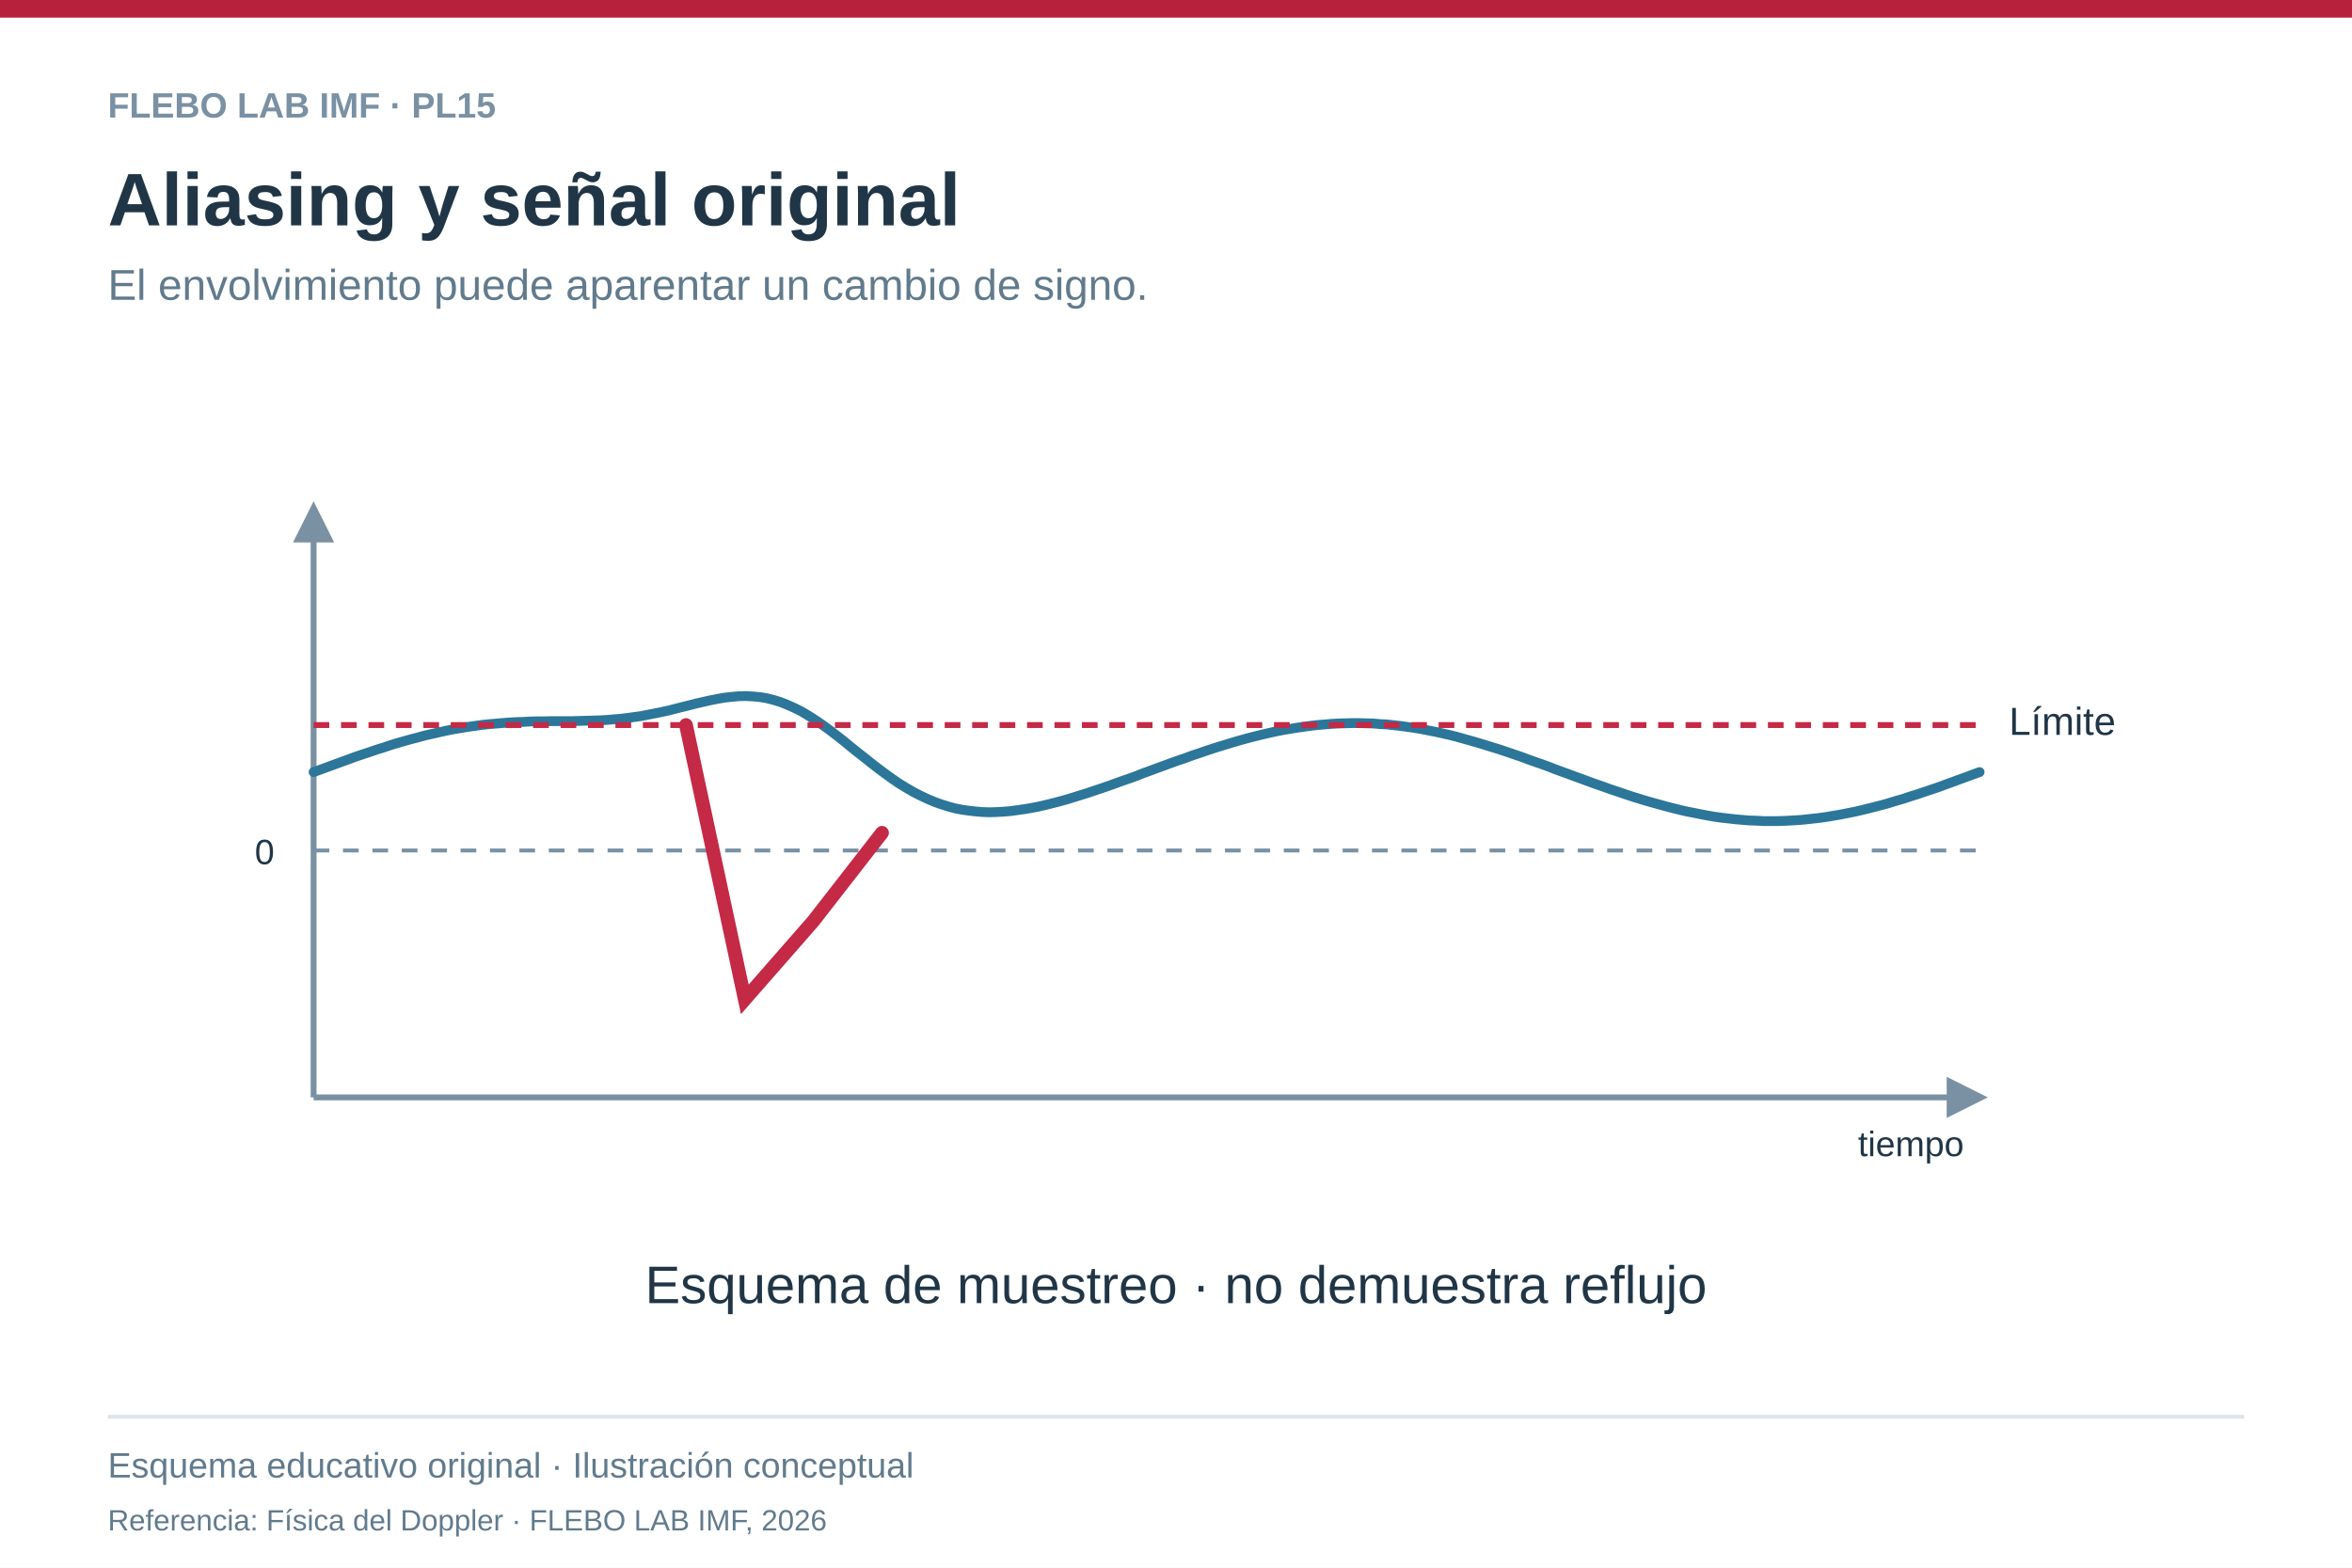
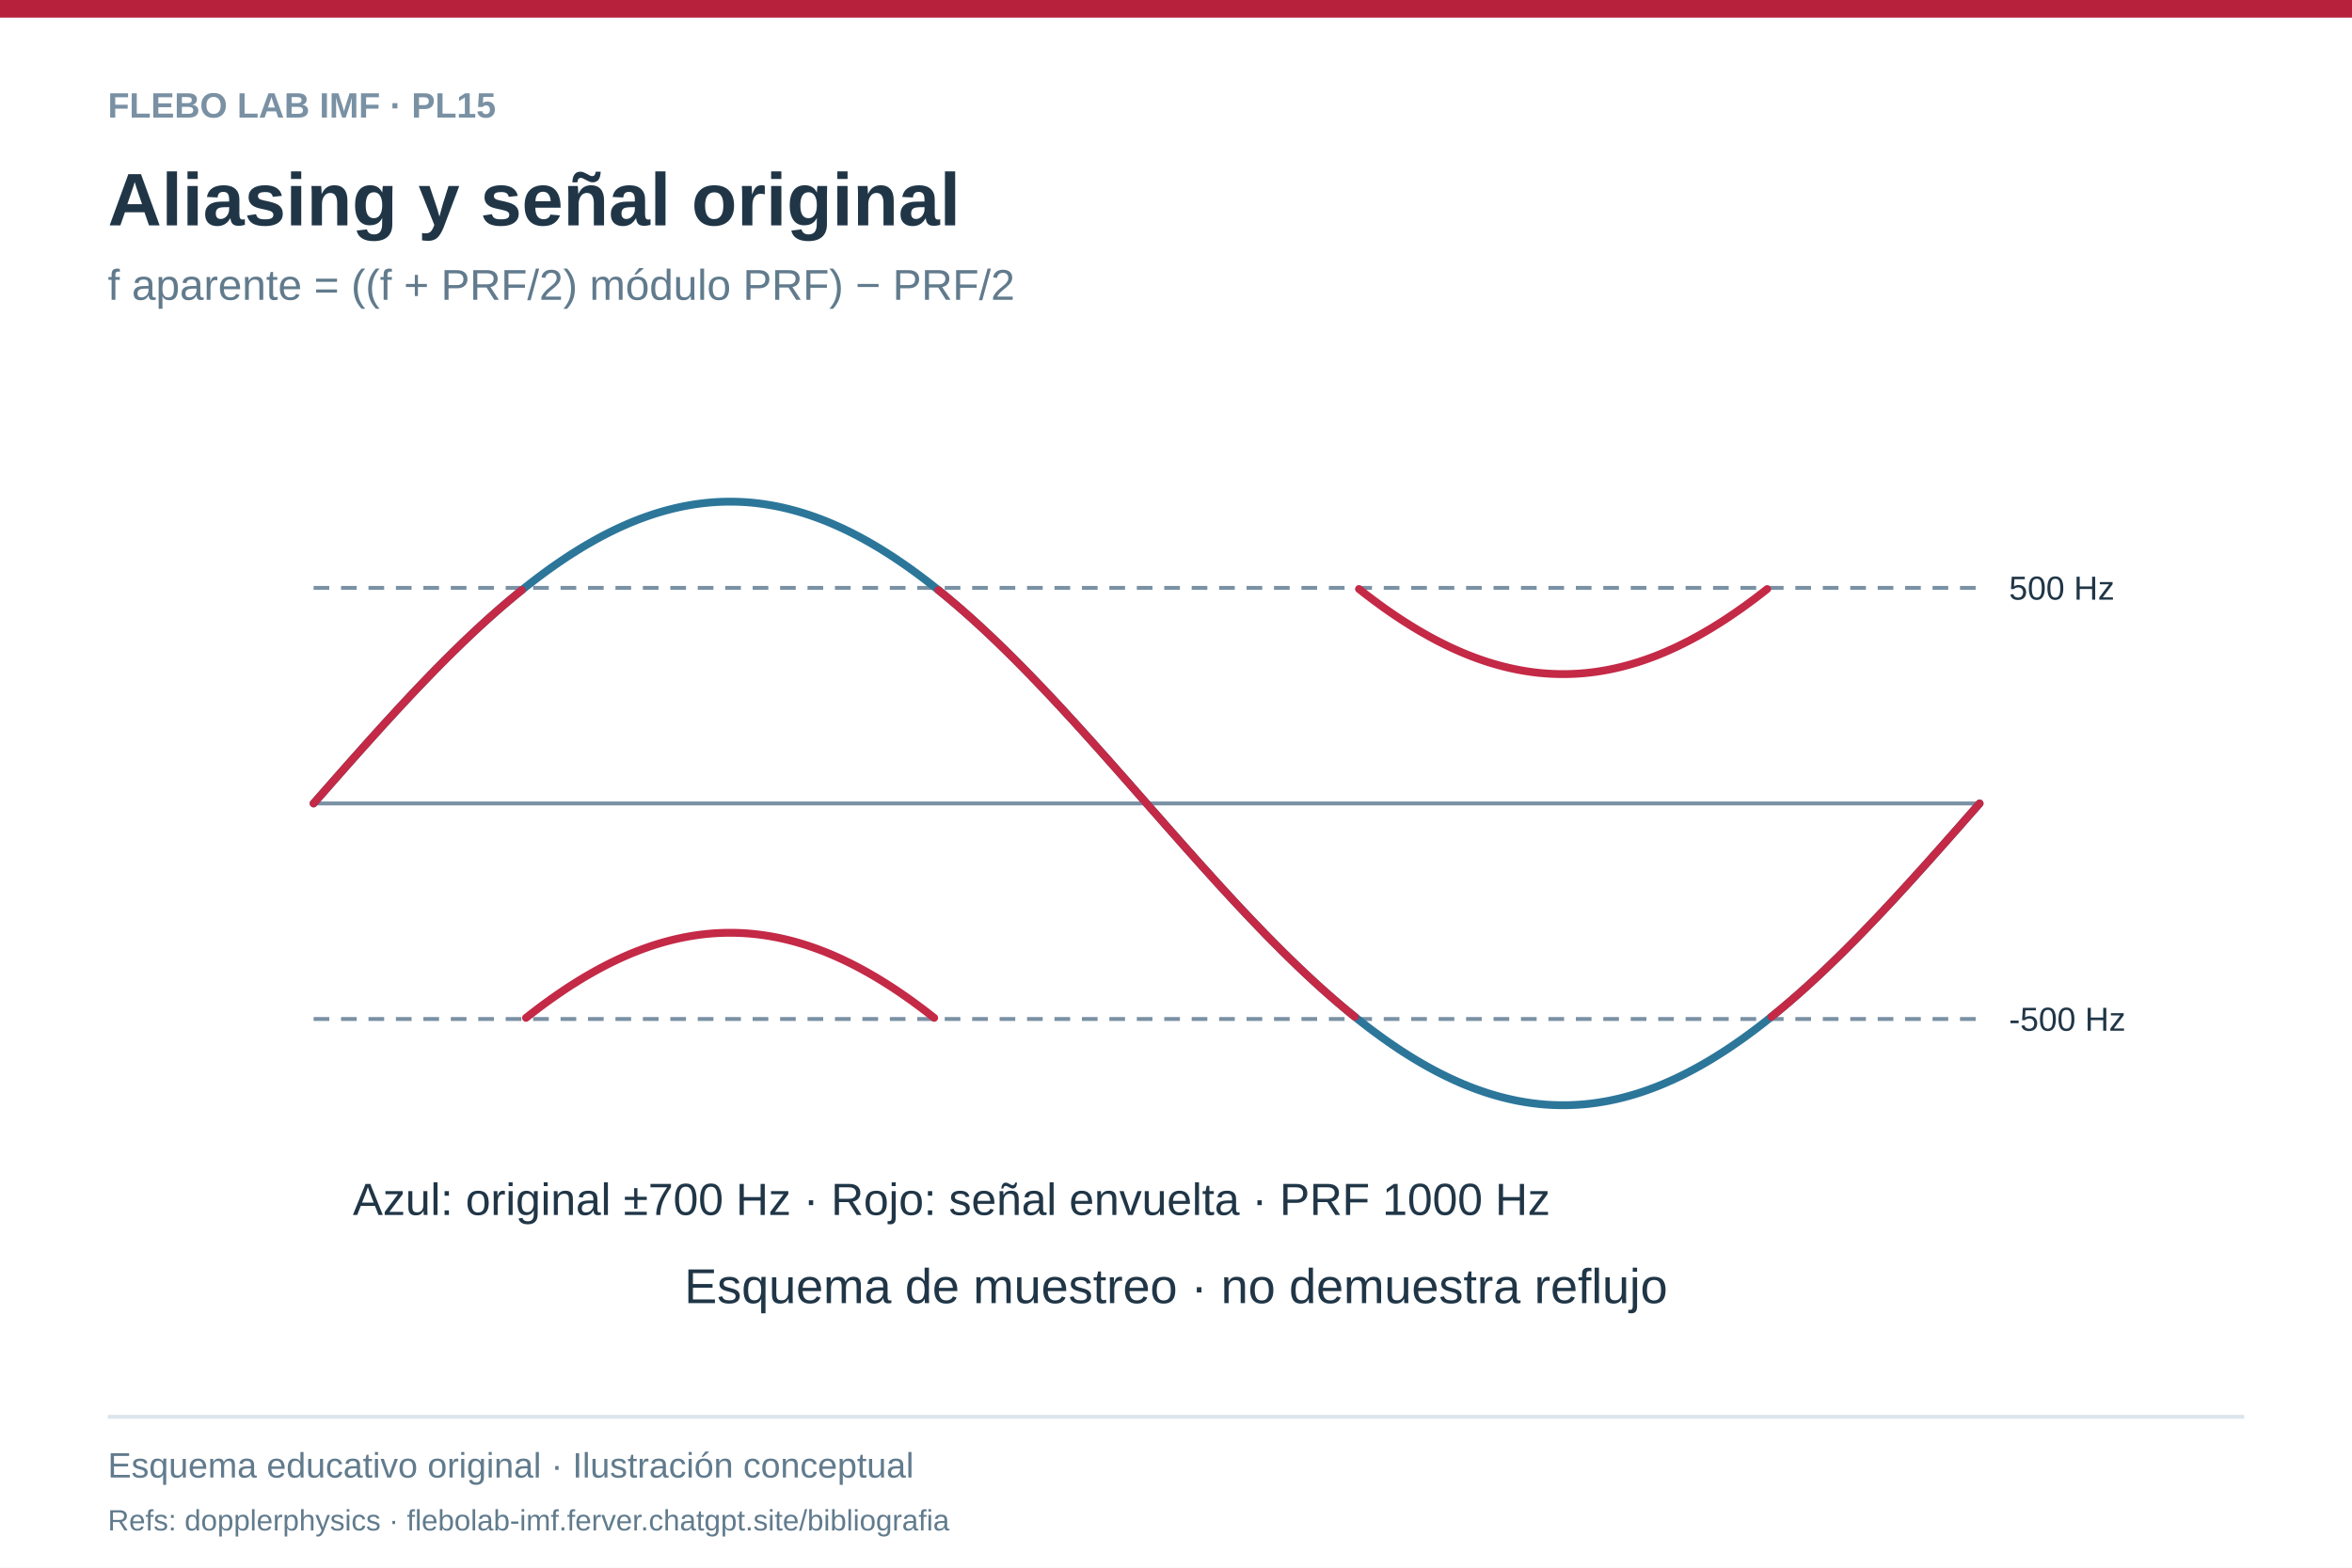
<svg xmlns="http://www.w3.org/2000/svg" width="1200" height="800" viewBox="0 0 1200 800" role="img" aria-labelledby="title desc">
  <defs>
    <marker id="arrow" viewBox="0 0 10 10" refX="8" refY="5" markerWidth="7" markerHeight="7" orient="auto-start-reverse">
      <path d="M0,0 L10,5 L0,10 z" fill="context-stroke" />
    </marker>
  </defs>
  <style>text{font-family:Arial,Helvetica,sans-serif}.static{display:none}@media(prefers-reduced-motion:reduce){.moving{display:none}.static{display:inline}}</style>
  <rect width="1200" height="800" fill="#fff" />
  <rect width="1200" height="9" fill="#b7213c" />
  <text x="55" y="60" fill="#7a91a4" font-size="18" font-weight="700" text-anchor="start">FLEBO LAB IMF · PL15</text>
  <text x="55" y="115" fill="#203647" font-size="38" font-weight="700" text-anchor="start">Aliasing y señal original</text>
-   <text x="55" y="153" fill="#617b8d" font-size="22" font-weight="400" text-anchor="start">El envolvimiento puede aparentar un cambio de signo.</text>
-   <line x1="160" y1="560" x2="160" y2="260" stroke="#7a91a4" stroke-width="3" marker-end="url(#arrow)" />
-   <line x1="160" y1="560" x2="1010" y2="560" stroke="#7a91a4" stroke-width="3" marker-end="url(#arrow)" />
-   <line x1="160" y1="434.0" x2="1010" y2="434.0" stroke="#7a91a4" stroke-width="2" stroke-dasharray="8 7" />
-   <path d="M160.0,394.0 L163.6,392.7 L167.1,391.4 L170.7,390.1 L174.2,388.8 L177.8,387.5 L181.3,386.2 L184.9,385.0 L188.5,383.8 L192.0,382.6 L195.6,381.5 L199.1,380.3 L202.7,379.2 L206.2,378.2 L209.8,377.2 L213.3,376.3 L216.9,375.3 L220.5,374.5 L224.0,373.7 L227.6,372.9 L231.1,372.2 L234.7,371.6 L238.2,371.0 L241.8,370.5 L245.4,370.0 L248.9,369.6 L252.5,369.3 L256.0,369.0 L259.6,368.7 L263.1,368.5 L266.7,368.4 L270.3,368.2 L273.8,368.1 L277.4,368.1 L280.9,368.0 L284.5,368.0 L288.0,368.0 L291.6,368.0 L295.1,367.9 L298.7,367.8 L302.3,367.7 L305.8,367.6 L309.4,367.4 L312.9,367.1 L316.5,366.8 L320.0,366.4 L323.6,365.9 L327.2,365.4 L330.7,364.7 L334.3,364.0 L337.8,363.3 L341.4,362.5 L344.9,361.6 L348.5,360.7 L352.1,359.8 L355.6,358.9 L359.2,358.1 L362.7,357.3 L366.3,356.6 L369.8,356.0 L373.4,355.6 L376.9,355.3 L380.5,355.2 L384.1,355.4 L387.6,355.7 L391.2,356.3 L394.7,357.2 L398.3,358.3 L401.8,359.7 L405.4,361.3 L409.0,363.1 L412.5,365.2 L416.1,367.5 L419.6,369.9 L423.2,372.5 L426.7,375.2 L430.3,378.0 L433.8,380.9 L437.4,383.8 L441.0,386.6 L444.5,389.4 L448.1,392.2 L451.6,394.8 L455.2,397.4 L458.7,399.8 L462.3,402.0 L465.9,404.1 L469.4,405.9 L473.0,407.6 L476.5,409.1 L480.1,410.4 L483.6,411.5 L487.2,412.5 L490.8,413.2 L494.3,413.7 L497.9,414.1 L501.4,414.4 L505.0,414.5 L508.5,414.4 L512.1,414.2 L515.6,413.9 L519.2,413.4 L522.8,412.9 L526.3,412.3 L529.9,411.6 L533.4,410.8 L537.0,409.9 L540.5,409.0 L544.1,408.0 L547.7,406.9 L551.2,405.8 L554.8,404.7 L558.3,403.5 L561.9,402.3 L565.4,401.1 L569.0,399.8 L572.6,398.5 L576.1,397.3 L579.7,396.0 L583.2,394.6 L586.8,393.3 L590.3,392.0 L593.9,390.7 L597.4,389.4 L601.0,388.1 L604.6,386.9 L608.1,385.6 L611.7,384.4 L615.2,383.2 L618.8,382.0 L622.3,380.9 L625.9,379.8 L629.5,378.7 L633.0,377.7 L636.6,376.7 L640.1,375.8 L643.7,374.9 L647.2,374.1 L650.8,373.3 L654.4,372.6 L657.9,372.0 L661.5,371.4 L665.0,370.9 L668.6,370.4 L672.1,370.0 L675.7,369.7 L679.2,369.4 L682.8,369.2 L686.4,369.1 L689.9,369.0 L693.5,369.0 L697.0,369.1 L700.6,369.2 L704.1,369.5 L707.7,369.7 L711.3,370.1 L714.8,370.5 L718.4,371.0 L721.9,371.5 L725.5,372.1 L729.0,372.8 L732.6,373.5 L736.2,374.3 L739.7,375.1 L743.3,376.0 L746.8,377.0 L750.4,378.0 L753.9,379.0 L757.5,380.1 L761.0,381.2 L764.6,382.3 L768.2,383.5 L771.7,384.7 L775.3,385.9 L778.8,387.2 L782.4,388.5 L785.9,389.7 L789.5,391.0 L793.1,392.4 L796.6,393.7 L800.2,395.0 L803.7,396.3 L807.3,397.6 L810.8,398.9 L814.4,400.2 L817.9,401.4 L821.5,402.7 L825.1,403.9 L828.6,405.1 L832.2,406.3 L835.7,407.4 L839.3,408.5 L842.8,409.5 L846.4,410.5 L850.0,411.5 L853.5,412.4 L857.1,413.3 L860.6,414.1 L864.2,414.8 L867.7,415.5 L871.3,416.2 L874.9,416.8 L878.4,417.3 L882.0,417.7 L885.5,418.1 L889.1,418.4 L892.6,418.7 L896.2,418.8 L899.7,419.0 L903.3,419.0 L906.9,419.0 L910.4,418.9 L914.0,418.7 L917.5,418.5 L921.1,418.2 L924.6,417.8 L928.2,417.4 L931.8,416.9 L935.3,416.3 L938.9,415.7 L942.4,415.0 L946.0,414.3 L949.5,413.5 L953.1,412.6 L956.7,411.7 L960.2,410.8 L963.8,409.8 L967.3,408.7 L970.9,407.7 L974.4,406.5 L978.0,405.4 L981.5,404.2 L985.1,403.0 L988.7,401.8 L992.2,400.5 L995.8,399.2 L999.3,397.9 L1002.9,396.6 L1006.4,395.3 L1010.0,394.0" fill="none" stroke="#2c769a" stroke-width="5" stroke-linecap="round" />
-   <text x="140" y="441.0" fill="#203647" font-size="18" font-weight="400" text-anchor="end">0</text>
-   <text x="1002" y="590" fill="#203647" font-size="18" font-weight="400" text-anchor="end">tiempo</text>
-   <line x1="160" y1="370" x2="1010" y2="370" stroke="#c42946" stroke-width="3" stroke-dasharray="8 6" />
-   <text x="1025" y="375" fill="#203647" font-size="20" font-weight="400" text-anchor="start">Límite</text>
-   <path d="M350,370 L380,510 L415,470 L450,425" fill="none" stroke="#c42946" stroke-width="7" stroke-linecap="round" />
-   <text x="600" y="665" fill="#203647" font-size="27" font-weight="400" text-anchor="middle">Esquema de muestreo · no demuestra reflujo</text>
+   <text x="55" y="153" fill="#617b8d" font-size="22" font-weight="400" text-anchor="start">f aparente = ((f + PRF/2) módulo PRF) − PRF/2</text>
+   <line x1="160" y1="410" x2="1010" y2="410" stroke="#7a91a4" stroke-width="2" />
+   <line x1="160" y1="520.0" x2="1010" y2="520.0" stroke="#7a91a4" stroke-width="2" stroke-dasharray="8 6" />
+   <text x="1025" y="526.0" fill="#203647" font-size="17" font-weight="400" text-anchor="start">-500 Hz</text>
+   <line x1="160" y1="300.0" x2="1010" y2="300.0" stroke="#7a91a4" stroke-width="2" stroke-dasharray="8 6" />
+   <text x="1025" y="306.0" fill="#203647" font-size="17" font-weight="400" text-anchor="start">500 Hz</text>
+   <path d="M160.00,410.00 L162.12,407.58 L164.25,405.16 L166.38,402.75 L168.50,400.33 L170.62,397.92 L172.75,395.51 L174.88,393.10 L177.00,390.70 L179.12,388.30 L181.25,385.91 L183.38,383.52 L185.50,381.14 L187.62,378.77 L189.75,376.41 L191.88,374.05 L194.00,371.70 L196.12,369.36 L198.25,367.04 L200.38,364.72 L202.50,362.41 L204.62,360.12 L206.75,357.83 L208.88,355.56 L211.00,353.31 L213.12,351.07 L215.25,348.84 L217.38,346.63 L219.50,344.43 L221.62,342.25 L223.75,340.09 L225.88,337.94 L228.00,335.81 L230.12,333.70 L232.25,331.61 L234.38,329.54 L236.50,327.48 L238.62,325.45 L240.75,323.44 L242.88,321.45 L245.00,319.48 L247.12,317.54 L249.25,315.61 L251.38,313.71 L253.50,311.84 L255.62,309.99 L257.75,308.16 L259.88,306.36 L262.00,304.58 L264.12,302.83 L266.25,301.11 L268.38,299.41 L270.50,297.74 L272.62,296.10 L274.75,294.48 L276.88,292.90 L279.00,291.34 L281.12,289.81 L283.25,288.32 L285.38,286.85 L287.50,285.41 L289.62,284.00 L291.75,282.63 L293.88,281.29 L296.00,279.97 L298.12,278.69 L300.25,277.45 L302.38,276.23 L304.50,275.05 L306.62,273.90 L308.75,272.78 L310.88,271.70 L313.00,270.66 L315.12,269.64 L317.25,268.67 L319.38,267.72 L321.50,266.81 L323.62,265.94 L325.75,265.10 L327.88,264.30 L330.00,263.54 L332.12,262.81 L334.25,262.11 L336.38,261.46 L338.50,260.84 L340.62,260.26 L342.75,259.71 L344.88,259.20 L347.00,258.73 L349.12,258.29 L351.25,257.90 L353.38,257.54 L355.50,257.21 L357.62,256.93 L359.75,256.68 L361.88,256.47 L364.00,256.30 L366.12,256.17 L368.25,256.08 L370.38,256.02 L372.50,256.00 L374.62,256.02 L376.75,256.08 L378.88,256.17 L381.00,256.30 L383.12,256.47 L385.25,256.68 L387.38,256.93 L389.50,257.21 L391.62,257.54 L393.75,257.90 L395.88,258.29 L398.00,258.73 L400.12,259.20 L402.25,259.71 L404.38,260.26 L406.50,260.84 L408.62,261.46 L410.75,262.11 L412.88,262.81 L415.00,263.54 L417.12,264.30 L419.25,265.10 L421.38,265.94 L423.50,266.81 L425.62,267.72 L427.75,268.67 L429.88,269.64 L432.00,270.66 L434.12,271.70 L436.25,272.78 L438.38,273.90 L440.50,275.05 L442.62,276.23 L444.75,277.45 L446.88,278.69 L449.00,279.97 L451.12,281.29 L453.25,282.63 L455.38,284.00 L457.50,285.41 L459.62,286.85 L461.75,288.32 L463.88,289.81 L466.00,291.34 L468.12,292.90 L470.25,294.48 L472.38,296.10 L474.50,297.74 L476.62,299.41 L478.75,301.11 L480.88,302.83 L483.00,304.58 L485.12,306.36 L487.25,308.16 L489.38,309.99 L491.50,311.84 L493.62,313.71 L495.75,315.61 L497.88,317.54 L500.00,319.48 L502.12,321.45 L504.25,323.44 L506.38,325.45 L508.50,327.48 L510.62,329.54 L512.75,331.61 L514.88,333.70 L517.00,335.81 L519.12,337.94 L521.25,340.09 L523.38,342.25 L525.50,344.43 L527.62,346.63 L529.75,348.84 L531.88,351.07 L534.00,353.31 L536.12,355.56 L538.25,357.83 L540.38,360.12 L542.50,362.41 L544.62,364.72 L546.75,367.04 L548.88,369.36 L551.00,371.70 L553.12,374.05 L555.25,376.41 L557.38,378.77 L559.50,381.14 L561.62,383.52 L563.75,385.91 L565.88,388.30 L568.00,390.70 L570.12,393.10 L572.25,395.51 L574.38,397.92 L576.50,400.33 L578.62,402.75 L580.75,405.16 L582.88,407.58 L585.00,410.00 L587.12,412.42 L589.25,414.84 L591.38,417.25 L593.50,419.67 L595.62,422.08 L597.75,424.49 L599.88,426.90 L602.00,429.30 L604.12,431.70 L606.25,434.09 L608.38,436.48 L610.50,438.86 L612.62,441.23 L614.75,443.59 L616.88,445.95 L619.00,448.30 L621.12,450.64 L623.25,452.96 L625.38,455.28 L627.50,457.59 L629.62,459.88 L631.75,462.17 L633.88,464.44 L636.00,466.69 L638.12,468.93 L640.25,471.16 L642.38,473.37 L644.50,475.57 L646.62,477.75 L648.75,479.91 L650.88,482.06 L653.00,484.19 L655.12,486.30 L657.25,488.39 L659.38,490.46 L661.50,492.52 L663.62,494.55 L665.75,496.56 L667.88,498.55 L670.00,500.52 L672.12,502.46 L674.25,504.39 L676.38,506.29 L678.50,508.16 L680.62,510.01 L682.75,511.84 L684.88,513.64 L687.00,515.42 L689.12,517.17 L691.25,518.89 L693.38,520.59 L695.50,522.26 L697.62,523.90 L699.75,525.52 L701.88,527.10 L704.00,528.66 L706.12,530.19 L708.25,531.68 L710.38,533.15 L712.50,534.59 L714.62,536.00 L716.75,537.37 L718.88,538.71 L721.00,540.03 L723.12,541.31 L725.25,542.55 L727.38,543.77 L729.50,544.95 L731.62,546.10 L733.75,547.22 L735.88,548.30 L738.00,549.34 L740.12,550.36 L742.25,551.33 L744.38,552.28 L746.50,553.19 L748.62,554.06 L750.75,554.90 L752.88,555.70 L755.00,556.46 L757.12,557.19 L759.25,557.89 L761.38,558.54 L763.50,559.16 L765.62,559.74 L767.75,560.29 L769.88,560.80 L772.00,561.27 L774.12,561.71 L776.25,562.10 L778.38,562.46 L780.50,562.79 L782.62,563.07 L784.75,563.32 L786.88,563.53 L789.00,563.70 L791.12,563.83 L793.25,563.92 L795.38,563.98 L797.50,564.00 L799.62,563.98 L801.75,563.92 L803.88,563.83 L806.00,563.70 L808.12,563.53 L810.25,563.32 L812.38,563.07 L814.50,562.79 L816.62,562.46 L818.75,562.10 L820.88,561.71 L823.00,561.27 L825.12,560.80 L827.25,560.29 L829.38,559.74 L831.50,559.16 L833.62,558.54 L835.75,557.89 L837.88,557.19 L840.00,556.46 L842.12,555.70 L844.25,554.90 L846.38,554.06 L848.50,553.19 L850.62,552.28 L852.75,551.33 L854.88,550.36 L857.00,549.34 L859.12,548.30 L861.25,547.22 L863.38,546.10 L865.50,544.95 L867.62,543.77 L869.75,542.55 L871.88,541.31 L874.00,540.03 L876.12,538.71 L878.25,537.37 L880.38,536.00 L882.50,534.59 L884.62,533.15 L886.75,531.68 L888.88,530.19 L891.00,528.66 L893.12,527.10 L895.25,525.52 L897.38,523.90 L899.50,522.26 L901.62,520.59 L903.75,518.89 L905.88,517.17 L908.00,515.42 L910.12,513.64 L912.25,511.84 L914.38,510.01 L916.50,508.16 L918.62,506.29 L920.75,504.39 L922.88,502.46 L925.00,500.52 L927.12,498.55 L929.25,496.56 L931.38,494.55 L933.50,492.52 L935.62,490.46 L937.75,488.39 L939.88,486.30 L942.00,484.19 L944.12,482.06 L946.25,479.91 L948.38,477.75 L950.50,475.57 L952.62,473.37 L954.75,471.16 L956.88,468.93 L959.00,466.69 L961.12,464.44 L963.25,462.17 L965.38,459.88 L967.50,457.59 L969.62,455.28 L971.75,452.96 L973.88,450.64 L976.00,448.30 L978.12,445.95 L980.25,443.59 L982.38,441.23 L984.50,438.86 L986.62,436.48 L988.75,434.09 L990.88,431.70 L993.00,429.30 L995.12,426.90 L997.25,424.49 L999.38,422.08 L1001.50,419.67 L1003.62,417.25 L1005.75,414.84 L1007.88,412.42 L1010.00,410.00" fill="none" stroke="#2c769a" stroke-width="4" stroke-linecap="round" />
+   <path d="M160.00,410.00 L162.12,407.58 L164.25,405.16 L166.38,402.75 L168.50,400.33 L170.62,397.92 L172.75,395.51 L174.88,393.10 L177.00,390.70 L179.12,388.30 L181.25,385.91 L183.38,383.52 L185.50,381.14 L187.62,378.77 L189.75,376.41 L191.88,374.05 L194.00,371.70 L196.12,369.36 L198.25,367.04 L200.38,364.72 L202.50,362.41 L204.62,360.12 L206.75,357.83 L208.88,355.56 L211.00,353.31 L213.12,351.07 L215.25,348.84 L217.38,346.63 L219.50,344.43 L221.62,342.25 L223.75,340.09 L225.88,337.94 L228.00,335.81 L230.12,333.70 L232.25,331.61 L234.38,329.54 L236.50,327.48 L238.62,325.45 L240.75,323.44 L242.88,321.45 L245.00,319.48 L247.12,317.54 L249.25,315.61 L251.38,313.71 L253.50,311.84 L255.62,309.99 L257.75,308.16 L259.88,306.36 L262.00,304.58 L264.12,302.83 L266.25,301.11M268.38,519.41 L270.50,517.74 L272.62,516.10 L274.75,514.48 L276.88,512.90 L279.00,511.34 L281.12,509.81 L283.25,508.32 L285.38,506.85 L287.50,505.41 L289.62,504.00 L291.75,502.63 L293.88,501.29 L296.00,499.97 L298.12,498.69 L300.25,497.45 L302.38,496.23 L304.50,495.05 L306.62,493.90 L308.75,492.78 L310.88,491.70 L313.00,490.66 L315.12,489.64 L317.25,488.67 L319.38,487.72 L321.50,486.81 L323.62,485.94 L325.75,485.10 L327.88,484.30 L330.00,483.54 L332.12,482.81 L334.25,482.11 L336.38,481.46 L338.50,480.84 L340.62,480.26 L342.75,479.71 L344.88,479.20 L347.00,478.73 L349.12,478.29 L351.25,477.90 L353.38,477.54 L355.50,477.21 L357.62,476.93 L359.75,476.68 L361.88,476.47 L364.00,476.30 L366.12,476.17 L368.25,476.08 L370.38,476.02 L372.50,476.00 L374.62,476.02 L376.75,476.08 L378.88,476.17 L381.00,476.30 L383.12,476.47 L385.25,476.68 L387.38,476.93 L389.50,477.21 L391.62,477.54 L393.75,477.90 L395.88,478.29 L398.00,478.73 L400.12,479.20 L402.25,479.71 L404.38,480.26 L406.50,480.84 L408.62,481.46 L410.75,482.11 L412.88,482.81 L415.00,483.54 L417.12,484.30 L419.25,485.10 L421.38,485.94 L423.50,486.81 L425.62,487.72 L427.75,488.67 L429.88,489.64 L432.00,490.66 L434.12,491.70 L436.25,492.78 L438.38,493.90 L440.50,495.05 L442.62,496.23 L444.75,497.45 L446.88,498.69 L449.00,499.97 L451.12,501.29 L453.25,502.63 L455.38,504.00 L457.50,505.41 L459.62,506.85 L461.75,508.32 L463.88,509.81 L466.00,511.34 L468.12,512.90 L470.25,514.48 L472.38,516.10 L474.50,517.74 L476.62,519.41M478.75,301.11 L480.88,302.83 L483.00,304.58 L485.12,306.36 L487.25,308.16 L489.38,309.99 L491.50,311.84 L493.62,313.71 L495.75,315.61 L497.88,317.54 L500.00,319.48 L502.12,321.45 L504.25,323.44 L506.38,325.45 L508.50,327.48 L510.62,329.54 L512.75,331.61 L514.88,333.70 L517.00,335.81 L519.12,337.94 L521.25,340.09 L523.38,342.25 L525.50,344.43 L527.62,346.63 L529.75,348.84 L531.88,351.07 L534.00,353.31 L536.12,355.56 L538.25,357.83 L540.38,360.12 L542.50,362.41 L544.62,364.72 L546.75,367.04 L548.88,369.36 L551.00,371.70 L553.12,374.05 L555.25,376.41 L557.38,378.77 L559.50,381.14 L561.62,383.52 L563.75,385.91 L565.88,388.30 L568.00,390.70 L570.12,393.10 L572.25,395.51 L574.38,397.92 L576.50,400.33 L578.62,402.75 L580.75,405.16 L582.88,407.58 L585.00,410.00 L587.12,412.42 L589.25,414.84 L591.38,417.25 L593.50,419.67 L595.62,422.08 L597.75,424.49 L599.88,426.90 L602.00,429.30 L604.12,431.70 L606.25,434.09 L608.38,436.48 L610.50,438.86 L612.62,441.23 L614.75,443.59 L616.88,445.95 L619.00,448.30 L621.12,450.64 L623.25,452.96 L625.38,455.28 L627.50,457.59 L629.62,459.88 L631.75,462.17 L633.88,464.44 L636.00,466.69 L638.12,468.93 L640.25,471.16 L642.38,473.37 L644.50,475.57 L646.62,477.75 L648.75,479.91 L650.88,482.06 L653.00,484.19 L655.12,486.30 L657.25,488.39 L659.38,490.46 L661.50,492.52 L663.62,494.55 L665.75,496.56 L667.88,498.55 L670.00,500.52 L672.12,502.46 L674.25,504.39 L676.38,506.29 L678.50,508.16 L680.62,510.01 L682.75,511.84 L684.88,513.64 L687.00,515.42 L689.12,517.17 L691.25,518.89M693.38,300.59 L695.50,302.26 L697.62,303.90 L699.75,305.52 L701.88,307.10 L704.00,308.66 L706.12,310.19 L708.25,311.68 L710.38,313.15 L712.50,314.59 L714.62,316.00 L716.75,317.37 L718.88,318.71 L721.00,320.03 L723.12,321.31 L725.25,322.55 L727.38,323.77 L729.50,324.95 L731.62,326.10 L733.75,327.22 L735.88,328.30 L738.00,329.34 L740.12,330.36 L742.25,331.33 L744.38,332.28 L746.50,333.19 L748.62,334.06 L750.75,334.90 L752.88,335.70 L755.00,336.46 L757.12,337.19 L759.25,337.89 L761.38,338.54 L763.50,339.16 L765.62,339.74 L767.75,340.29 L769.88,340.80 L772.00,341.27 L774.12,341.71 L776.25,342.10 L778.38,342.46 L780.50,342.79 L782.62,343.07 L784.75,343.32 L786.88,343.53 L789.00,343.70 L791.12,343.83 L793.25,343.92 L795.38,343.98 L797.50,344.00 L799.62,343.98 L801.75,343.92 L803.88,343.83 L806.00,343.70 L808.12,343.53 L810.25,343.32 L812.38,343.07 L814.50,342.79 L816.62,342.46 L818.75,342.10 L820.88,341.71 L823.00,341.27 L825.12,340.80 L827.25,340.29 L829.38,339.74 L831.50,339.16 L833.62,338.54 L835.75,337.89 L837.88,337.19 L840.00,336.46 L842.12,335.70 L844.25,334.90 L846.38,334.06 L848.50,333.19 L850.62,332.28 L852.75,331.33 L854.88,330.36 L857.00,329.34 L859.12,328.30 L861.25,327.22 L863.38,326.10 L865.50,324.95 L867.62,323.77 L869.75,322.55 L871.88,321.31 L874.00,320.03 L876.12,318.71 L878.25,317.37 L880.38,316.00 L882.50,314.59 L884.62,313.15 L886.75,311.68 L888.88,310.19 L891.00,308.66 L893.12,307.10 L895.25,305.52 L897.38,303.90 L899.50,302.26 L901.62,300.59M903.75,518.89 L905.88,517.17 L908.00,515.42 L910.12,513.64 L912.25,511.84 L914.38,510.01 L916.50,508.16 L918.62,506.29 L920.75,504.39 L922.88,502.46 L925.00,500.52 L927.12,498.55 L929.25,496.56 L931.38,494.55 L933.50,492.52 L935.62,490.46 L937.75,488.39 L939.88,486.30 L942.00,484.19 L944.12,482.06 L946.25,479.91 L948.38,477.75 L950.50,475.57 L952.62,473.37 L954.75,471.16 L956.88,468.93 L959.00,466.69 L961.12,464.44 L963.25,462.17 L965.38,459.88 L967.50,457.59 L969.62,455.28 L971.75,452.96 L973.88,450.64 L976.00,448.30 L978.12,445.95 L980.25,443.59 L982.38,441.23 L984.50,438.86 L986.62,436.48 L988.75,434.09 L990.88,431.70 L993.00,429.30 L995.12,426.90 L997.25,424.49 L999.38,422.08 L1001.50,419.67 L1003.62,417.25 L1005.75,414.84 L1007.88,412.42 L1010.00,410.00" fill="none" stroke="#c42946" stroke-width="4" stroke-linecap="round" />
+   <text x="180" y="620" fill="#203647" font-size="23" font-weight="400" text-anchor="start">Azul: original ±700 Hz · Rojo: señal envuelta · PRF 1000 Hz</text>
+   <text x="600" y="665" fill="#203647" font-size="25" font-weight="400" text-anchor="middle">Esquema de muestreo · no demuestra reflujo</text>
  <line x1="55" y1="723" x2="1145" y2="723" stroke="#dce5eb" stroke-width="2" />
  <text x="55" y="754" fill="#617b8d" font-size="18" font-weight="400" text-anchor="start">Esquema educativo original · Ilustración conceptual</text>
-   <text x="55" y="781" fill="#617b8d" font-size="15" font-weight="400" text-anchor="start">Referencia: Física del Doppler · FLEBO LAB IMF, 2026</text>
+   <text x="55" y="781" fill="#617b8d" font-size="15" font-weight="400" text-anchor="start">Refs: dopplerphysics · flebolab-imf.ferver.chatgpt.site/bibliografia</text>
</svg>
